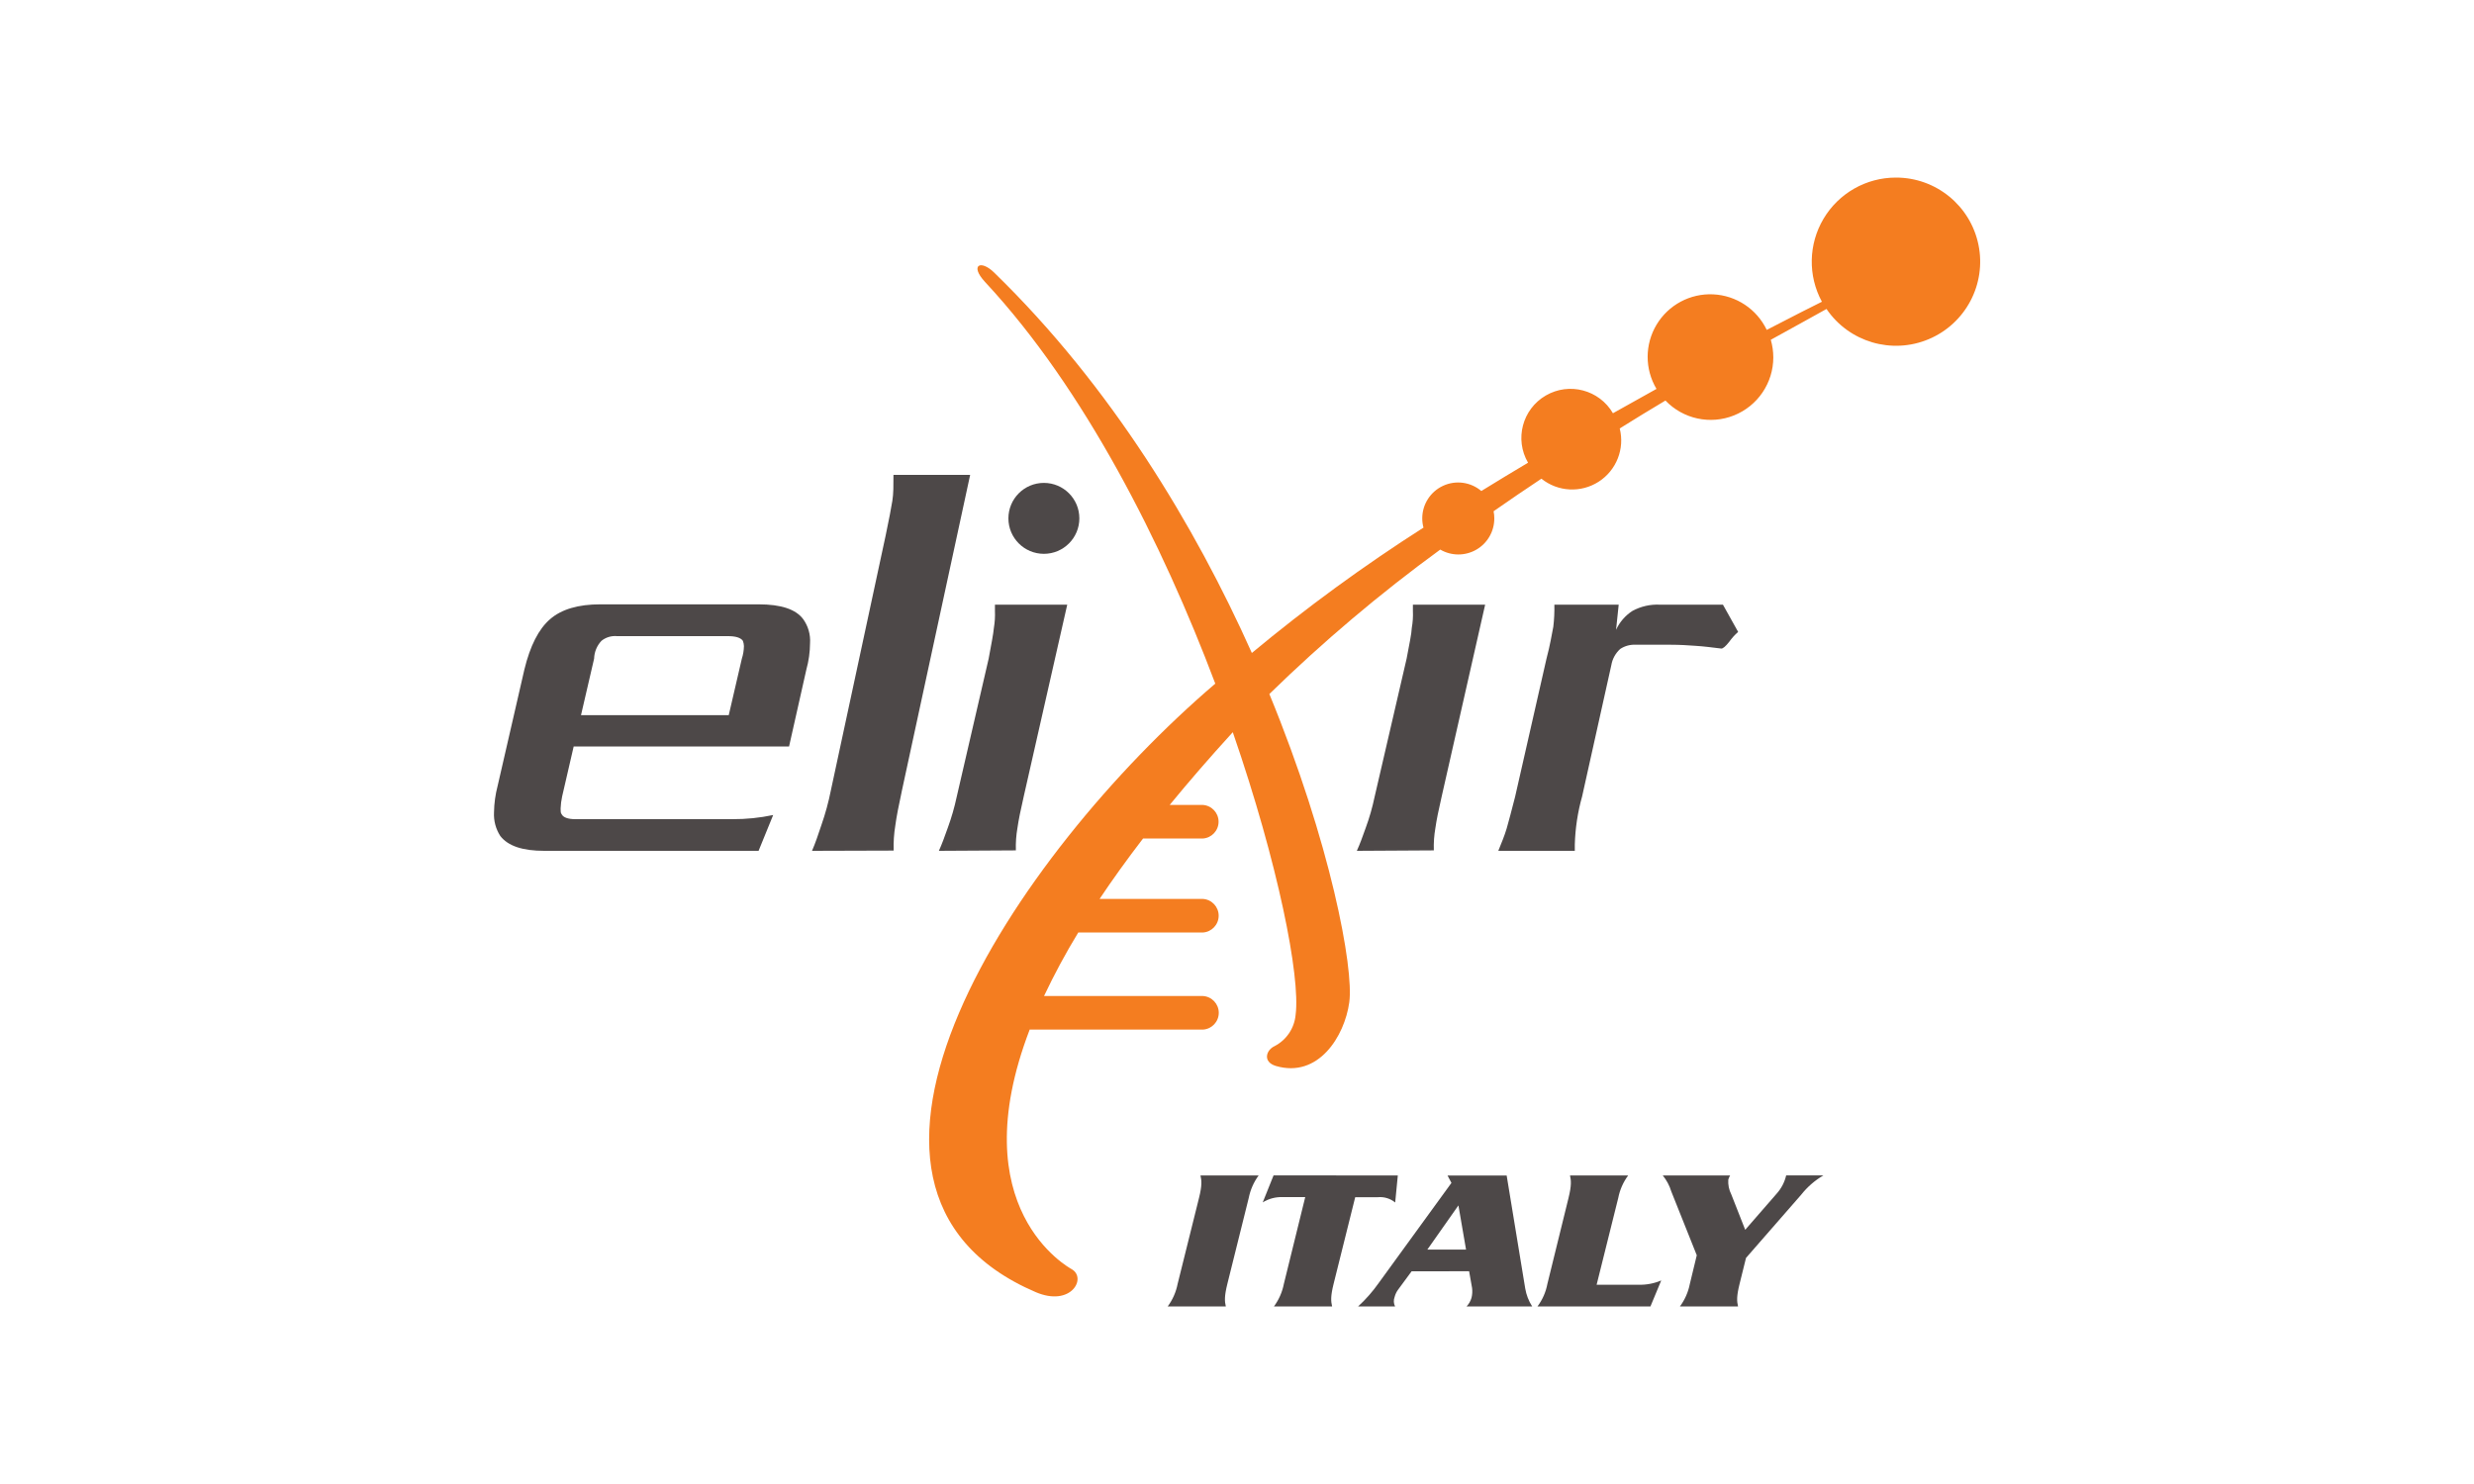
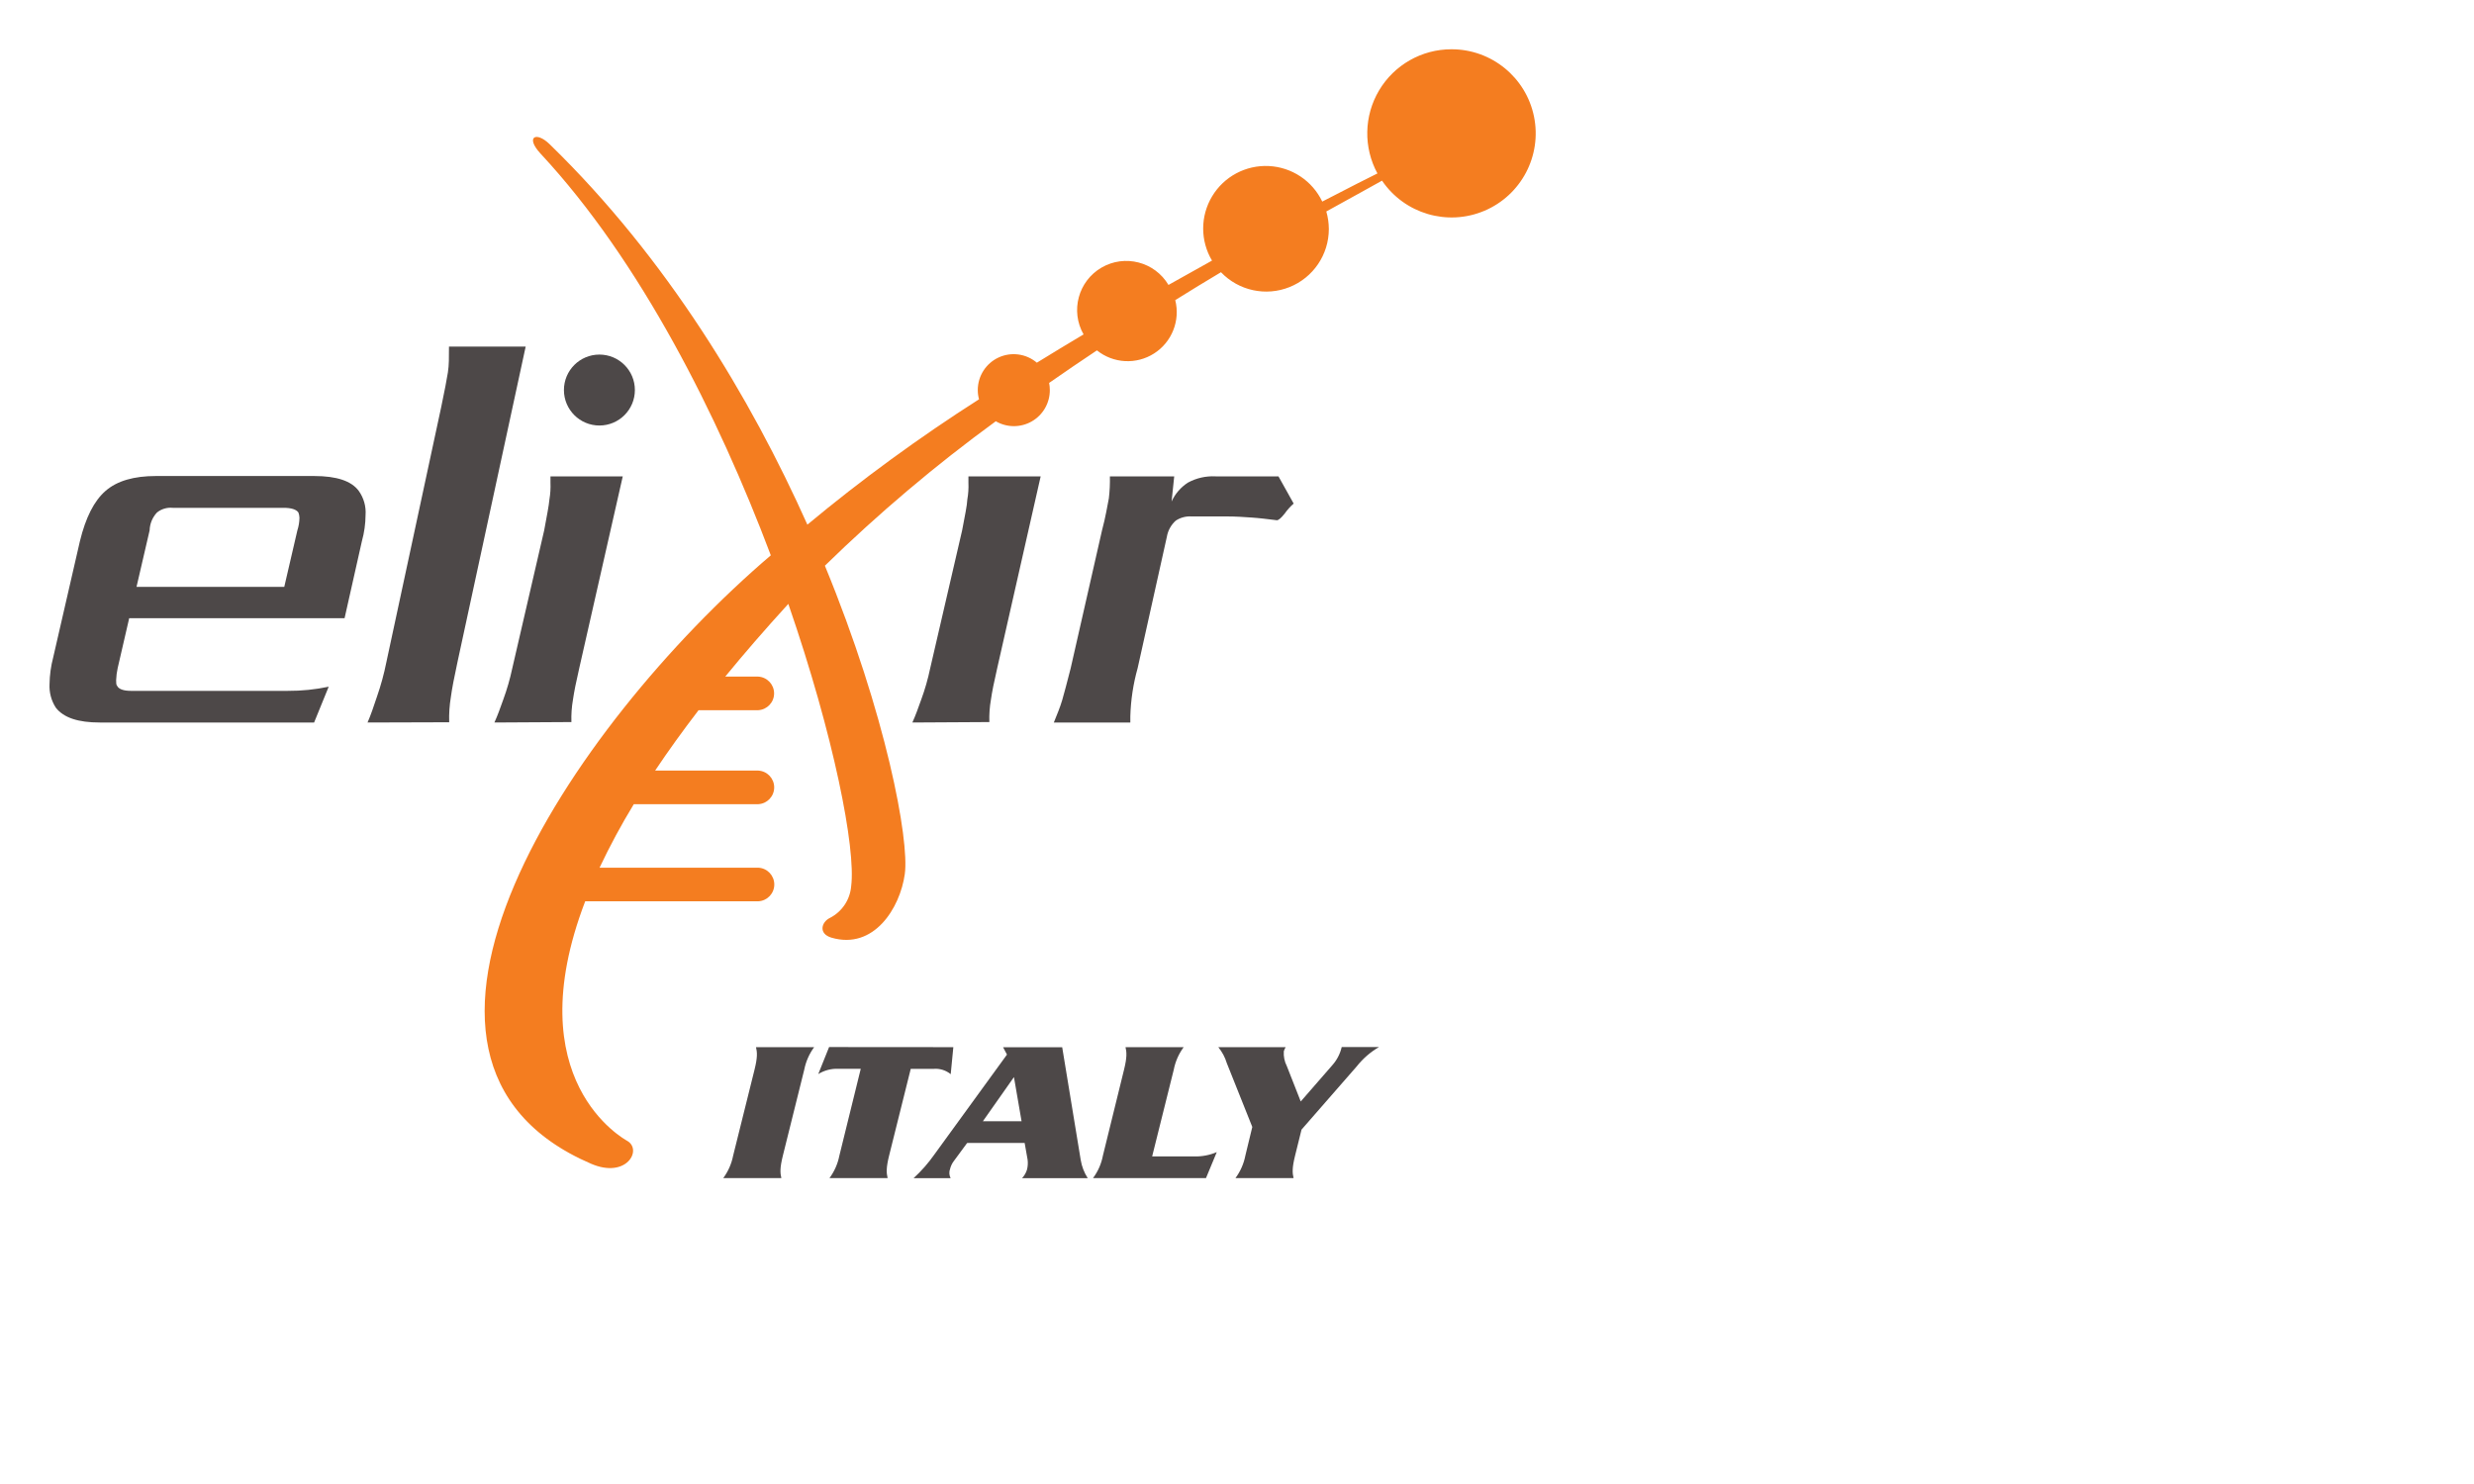
- <svg xmlns="http://www.w3.org/2000/svg" width="500" height="300" viewBox="0 100 500 300">
-   <defs>
-     <style>.cls-1{fill:#4d4848;}.cls-2{fill:#f47d20;}</style>
+ <svg xmlns="http://www.w3.org/2000/svg" width="500" height="300" viewBox="0 100 500 300" version="1.1" id="svg4979">
+   <defs id="defs4952">
+     <style id="style4950">.cls-1{fill:#4d4848;}.cls-2{fill:#f47d20;}</style>
  </defs>
-   <g id="Nodes">
-     <path class="cls-1" d="M189.75,272c.63-1.38,1.16-2.86,1.8-4.66a46.2,46.2,0,0,0,1.8-6.25l6.46-27.94c.53-2.86.95-5,1.06-6.25a16.19,16.19,0,0,0,.21-3.39v-1.27h14.61L206.9,261c-.64,2.76-1.06,4.87-1.27,6.36a22.21,22.21,0,0,0-.32,4.55Z" />
-     <path class="cls-2" d="M383.15,135.9A17,17,0,0,0,368.21,161c-1.69.84-5.63,2.82-11.15,5.69a12.65,12.65,0,1,0-22.28,11.93c-2.83,1.56-5.78,3.21-8.8,4.92a9.93,9.93,0,0,0-17.16,10q-4.69,2.79-9.44,5.72a7.25,7.25,0,0,0-11.94,5.54,7.08,7.08,0,0,0,.25,1.86A342.1,342.1,0,0,0,253,232c-11.48-25.68-28.42-53.87-52-76.82l-.06-.06c-2.76-2.72-5-1.52-1.88,1.86l.12.13c20,21.53,35.72,52.68,46.43,81.09-40.62,34.69-85.41,101.91-36.32,123,7.15,3.08,10.4-2.8,7.33-4.61-.56-.33-22.42-12.15-8.52-48.45h35a3.4,3.4,0,0,0,0-6.79H211a139,139,0,0,1,6.92-12.84h25.16a3.4,3.4,0,0,0,0-6.79H222.23q3.89-5.83,8.78-12.21h12.05a3.4,3.4,0,0,0,0-6.79H236.4c3.8-4.64,8-9.49,12.63-14.57l.12-.13c9.23,26.72,13.68,49.5,12.7,57.09a7.93,7.93,0,0,1-4.27,6.38c-1.72.81-2.42,3.18.27,4,8.6,2.53,13.89-6,14.84-12.85s-3.74-32.19-16.15-62.34a316.22,316.22,0,0,1,34.54-29.2A7.26,7.26,0,0,0,302,204.77a7.35,7.35,0,0,0-.14-1.42c3.24-2.26,6.47-4.46,9.66-6.58a9.92,9.92,0,0,0,15.83-10.16c3.18-2,6.27-3.86,9.24-5.64a12.65,12.65,0,0,0,21.8-8.73,13,13,0,0,0-.51-3.55c5.4-3,9.34-5.13,11.26-6.23a17,17,0,1,0,14-26.56Z" />
-     <path class="cls-1" d="M153.31,272H110c-4.34,0-7.3-.95-8.89-3a8,8,0,0,1-1.27-4.76,22.47,22.47,0,0,1,.74-5.4l5.4-23.5c1.16-4.76,2.86-8.15,5.19-10.17s5.72-3,10.16-3h32c4.55,0,7.52,1,9,3a7.47,7.47,0,0,1,1.38,4.88,20.37,20.37,0,0,1-.74,5.29l-3.5,15.57H115.94L113.61,261a13.87,13.87,0,0,0-.31,2.44c0,.53,0,.95.21,1.16.31.64,1.27,1,2.75,1H148a38.76,38.76,0,0,0,8.26-.84Zm-3.38-38.85a8.71,8.71,0,0,0,.42-2.54,3.32,3.32,0,0,0-.21-1.06c-.43-.64-1.48-.95-3-.95H124.73a4.38,4.38,0,0,0-3.18.95,5.5,5.5,0,0,0-1.48,3.6l-2.65,11.43h29.86Z" />
-     <path class="cls-1" d="M164.11,272c.67-1.54,1.23-3.2,1.9-5.22a52,52,0,0,0,1.91-7L179,208.22c.68-3.21,1.12-5.58,1.35-7s.22-3.08.22-5.22h15.5L182.3,259.72c-.67,3.09-1.13,5.47-1.35,7.13a26.34,26.34,0,0,0-.34,5.1Z" />
-     <path class="cls-1" d="M342.72,230.56c-1.59-.11-3.17-.22-5-.22h-7.1a5.17,5.17,0,0,0-3.17.85,5.67,5.67,0,0,0-1.8,3.28L319.75,261a40.17,40.17,0,0,0-1.48,9.74V272H302.81c.64-1.59,1.27-3.08,1.7-4.55s.95-3.5,1.69-6.36l6.35-27.94c.74-2.76,1.06-4.87,1.38-6.46a31.58,31.58,0,0,0,.21-4.45h13l-.53,5.08a9.05,9.05,0,0,1,3.29-3.81,10.51,10.51,0,0,1,5.6-1.27h12.71l3.07,5.5a11.82,11.82,0,0,0-1.8,2c-.74.95-1.27,1.37-1.59,1.37C346,230.88,344.31,230.66,342.72,230.56Z" />
-     <path class="cls-1" d="M274.22,272c.63-1.38,1.16-2.86,1.8-4.66a44.89,44.89,0,0,0,1.79-6.25l6.47-27.94c.53-2.86,1-5,1.05-6.25a15.47,15.47,0,0,0,.22-3.39v-1.27h14.6L291.37,261c-.64,2.76-1.06,4.87-1.27,6.36a22.21,22.21,0,0,0-.32,4.55Z" />
-     <path class="cls-1" d="M218.14,204.79a7.17,7.17,0,1,1-7.17-7.17A7.17,7.17,0,0,1,218.14,204.79Z" />
-     <path class="cls-1" d="M236,364.1a11.3,11.3,0,0,0,2-4.55l4.32-17.37c.63-2.52.54-3.51.3-4.55h11.75a11.44,11.44,0,0,0-2,4.55l-4.32,17.37c-.63,2.53-.55,3.52-.31,4.55Z" />
-     <path class="cls-1" d="M282.5,337.63l-.53,5.46a4.82,4.82,0,0,0-3.49-1.07h-4.59l-4.37,17.53c-.63,2.53-.54,3.52-.3,4.55H257.47a11.3,11.3,0,0,0,2-4.55L263.79,342H259.2a7.17,7.17,0,0,0-4,1.07l2.19-5.46Z" />
-     <path class="cls-1" d="M285.29,357l-2.68,3.64a4.31,4.31,0,0,0-.76,1.57,2.34,2.34,0,0,0,.1,1.9h-7.48a29.23,29.23,0,0,0,4.21-4.8l14.66-20.18-.79-1.49H304.5l3.75,22.83a9.69,9.69,0,0,0,1.41,3.64H296.39a4.28,4.28,0,0,0,1-1.73,5.42,5.42,0,0,0,.12-2l-.6-3.39Zm11-4.39-1.54-8.93-6.28,8.93Z" />
-     <path class="cls-1" d="M331.18,359.72a10.94,10.94,0,0,0,4.56-.87l-2.18,5.25H310.73a11,11,0,0,0,2-4.55L317,342.18c.62-2.52.54-3.51.3-4.55h11.75a11.29,11.29,0,0,0-2,4.55l-4.37,17.54Z" />
-     <path class="cls-1" d="M342.92,353.76l-5.15-12.9a9.37,9.37,0,0,0-1.72-3.23h13.61a3.78,3.78,0,0,0-.37.83,5.71,5.71,0,0,0,.61,3l2.81,7.15,6.37-7.32a8.33,8.33,0,0,0,1.91-3.68h7.53a16,16,0,0,0-4.48,3.89L352.87,354.3l-1.3,5.25c-.63,2.53-.55,3.52-.31,4.55H339.52a11.3,11.3,0,0,0,2-4.55Z" />
+   <g id="Nodes" transform="translate(-89.82908,-25.93995)">
+     <path class="cls-1" d="m 189.75,272 c 0.63,-1.38 1.16,-2.86 1.8,-4.66 a 46.2,46.2 0 0 0 1.8,-6.25 l 6.46,-27.94 c 0.53,-2.86 0.95,-5 1.06,-6.25 a 16.19,16.19 0 0 0 0.21,-3.39 v -1.27 h 14.61 L 206.9,261 c -0.64,2.76 -1.06,4.87 -1.27,6.36 a 22.21,22.21 0 0 0 -0.32,4.55 z" id="path4954" style="fill:#4d4848" />
+     <path class="cls-2" d="M 383.15,135.9 A 17,17 0 0 0 368.21,161 c -1.69,0.84 -5.63,2.82 -11.15,5.69 a 12.65,12.65 0 1 0 -22.28,11.93 c -2.83,1.56 -5.78,3.21 -8.8,4.92 a 9.931,9.931 0 0 0 -17.16,10 q -4.69,2.79 -9.44,5.72 a 7.25,7.25 0 0 0 -11.94,5.54 7.08,7.08 0 0 0 0.25,1.86 A 342.1,342.1 0 0 0 253,232 c -11.48,-25.68 -28.42,-53.87 -52,-76.82 l -0.06,-0.06 c -2.76,-2.72 -5,-1.52 -1.88,1.86 l 0.12,0.13 c 20,21.53 35.72,52.68 46.43,81.09 -40.62,34.69 -85.41,101.91 -36.32,123 7.15,3.08 10.4,-2.8 7.33,-4.61 -0.56,-0.33 -22.42,-12.15 -8.52,-48.45 h 35 a 3.4,3.4 0 0 0 0,-6.79 H 211 a 139,139 0 0 1 6.92,-12.84 h 25.16 a 3.4,3.4 0 0 0 0,-6.79 h -20.85 q 3.89,-5.83 8.78,-12.21 h 12.05 a 3.4,3.4 0 0 0 0,-6.79 h -6.66 c 3.8,-4.64 8,-9.49 12.63,-14.57 l 0.12,-0.13 c 9.23,26.72 13.68,49.5 12.7,57.09 a 7.93,7.93 0 0 1 -4.27,6.38 c -1.72,0.81 -2.42,3.18 0.27,4 8.6,2.53 13.89,-6 14.84,-12.85 0.95,-6.85 -3.74,-32.19 -16.15,-62.34 a 316.22,316.22 0 0 1 34.54,-29.2 7.26,7.26 0 0 0 10.92,-6.33 7.35,7.35 0 0 0 -0.14,-1.42 c 3.24,-2.26 6.47,-4.46 9.66,-6.58 a 9.92,9.92 0 0 0 15.83,-10.16 c 3.18,-2 6.27,-3.86 9.24,-5.64 a 12.65,12.65 0 0 0 21.8,-8.73 13,13 0 0 0 -0.51,-3.55 c 5.4,-3 9.34,-5.13 11.26,-6.23 a 17,17 0 1 0 14,-26.56 z" id="path4956" style="fill:#f47d20" />
+     <path class="cls-1" d="M 153.31,272 H 110 c -4.34,0 -7.3,-0.95 -8.89,-3 a 8,8 0 0 1 -1.27,-4.76 22.47,22.47 0 0 1 0.74,-5.4 l 5.4,-23.5 c 1.16,-4.76 2.86,-8.15 5.19,-10.17 2.33,-2.02 5.72,-3 10.16,-3 h 32 c 4.55,0 7.52,1 9,3 a 7.47,7.47 0 0 1 1.38,4.88 20.37,20.37 0 0 1 -0.74,5.29 l -3.5,15.57 H 115.94 L 113.61,261 a 13.87,13.87 0 0 0 -0.31,2.44 c 0,0.53 0,0.95 0.21,1.16 0.31,0.64 1.27,1 2.75,1 H 148 a 38.76,38.76 0 0 0 8.26,-0.84 z m -3.38,-38.85 a 8.71,8.71 0 0 0 0.42,-2.54 3.32,3.32 0 0 0 -0.21,-1.06 c -0.43,-0.64 -1.48,-0.95 -3,-0.95 h -22.41 a 4.38,4.38 0 0 0 -3.18,0.95 5.5,5.5 0 0 0 -1.48,3.6 l -2.65,11.43 h 29.86 z" id="path4958" style="fill:#4d4848" />
+     <path class="cls-1" d="m 164.11,272 c 0.67,-1.54 1.23,-3.2 1.9,-5.22 a 52,52 0 0 0 1.91,-7 L 179,208.22 c 0.68,-3.21 1.12,-5.58 1.35,-7 0.23,-1.42 0.22,-3.08 0.22,-5.22 h 15.5 l -13.77,63.72 c -0.67,3.09 -1.13,5.47 -1.35,7.13 a 26.34,26.34 0 0 0 -0.34,5.1 z" id="path4960" style="fill:#4d4848" />
+     <path class="cls-1" d="m 342.72,230.56 c -1.59,-0.11 -3.17,-0.22 -5,-0.22 h -7.1 a 5.17,5.17 0 0 0 -3.17,0.85 5.67,5.67 0 0 0 -1.8,3.28 l -5.9,26.53 a 40.17,40.17 0 0 0 -1.48,9.74 V 272 h -15.46 c 0.64,-1.59 1.27,-3.08 1.7,-4.55 0.43,-1.47 0.95,-3.5 1.69,-6.36 l 6.35,-27.94 c 0.74,-2.76 1.06,-4.87 1.38,-6.46 a 31.58,31.58 0 0 0 0.21,-4.45 h 13 l -0.53,5.08 a 9.05,9.05 0 0 1 3.29,-3.81 10.51,10.51 0 0 1 5.6,-1.27 h 12.71 l 3.07,5.5 a 11.82,11.82 0 0 0 -1.8,2 c -0.74,0.95 -1.27,1.37 -1.59,1.37 -1.89,-0.23 -3.58,-0.45 -5.17,-0.55 z" id="path4962" style="fill:#4d4848" />
+     <path class="cls-1" d="m 274.22,272 c 0.63,-1.38 1.16,-2.86 1.8,-4.66 a 44.89,44.89 0 0 0 1.79,-6.25 l 6.47,-27.94 c 0.53,-2.86 1,-5 1.05,-6.25 a 15.47,15.47 0 0 0 0.22,-3.39 v -1.27 h 14.6 L 291.37,261 c -0.64,2.76 -1.06,4.87 -1.27,6.36 a 22.21,22.21 0 0 0 -0.32,4.55 z" id="path4964" style="fill:#4d4848" />
+     <path class="cls-1" d="m 218.14,204.79 a 7.17,7.17 0 1 1 -7.17,-7.17 7.17,7.17 0 0 1 7.17,7.17 z" id="path4966" style="fill:#4d4848" />
+     <path class="cls-1" d="m 236,364.1 a 11.3,11.3 0 0 0 2,-4.55 l 4.32,-17.37 c 0.63,-2.52 0.54,-3.51 0.3,-4.55 h 11.75 a 11.44,11.44 0 0 0 -2,4.55 l -4.32,17.37 c -0.63,2.53 -0.55,3.52 -0.31,4.55 z" id="path4968" style="fill:#4d4848" />
+     <path class="cls-1" d="m 282.5,337.63 -0.53,5.46 a 4.82,4.82 0 0 0 -3.49,-1.07 h -4.59 l -4.37,17.53 c -0.63,2.53 -0.54,3.52 -0.3,4.55 h -11.75 a 11.3,11.3 0 0 0 2,-4.55 L 263.79,342 h -4.59 a 7.17,7.17 0 0 0 -4,1.07 l 2.19,-5.46 z" id="path4970" style="fill:#4d4848" />
+     <path class="cls-1" d="m 285.29,357 -2.68,3.64 a 4.31,4.31 0 0 0 -0.76,1.57 2.34,2.34 0 0 0 0.1,1.9 h -7.48 a 29.23,29.23 0 0 0 4.21,-4.8 l 14.66,-20.18 -0.79,-1.49 h 11.95 l 3.75,22.83 a 9.69,9.69 0 0 0 1.41,3.64 h -13.27 a 4.28,4.28 0 0 0 1,-1.73 5.42,5.42 0 0 0 0.12,-2 l -0.6,-3.39 z m 11,-4.39 -1.54,-8.93 -6.28,8.93 z" id="path4972" style="fill:#4d4848" />
+     <path class="cls-1" d="m 331.18,359.72 a 10.94,10.94 0 0 0 4.56,-0.87 l -2.18,5.25 h -22.83 a 11,11 0 0 0 2,-4.55 L 317,342.18 c 0.62,-2.52 0.54,-3.51 0.3,-4.55 h 11.75 a 11.29,11.29 0 0 0 -2,4.55 l -4.37,17.54 z" id="path4974" style="fill:#4d4848" />
+     <path class="cls-1" d="m 342.92,353.76 -5.15,-12.9 a 9.37,9.37 0 0 0 -1.72,-3.23 h 13.61 a 3.78,3.78 0 0 0 -0.37,0.83 5.71,5.71 0 0 0 0.61,3 l 2.81,7.15 6.37,-7.32 a 8.33,8.33 0 0 0 1.91,-3.68 h 7.53 a 16,16 0 0 0 -4.48,3.89 l -11.17,12.8 -1.3,5.25 c -0.63,2.53 -0.55,3.52 -0.31,4.55 h -11.74 a 11.3,11.3 0 0 0 2,-4.55 z" id="path4976" style="fill:#4d4848" />
  </g>
</svg>
